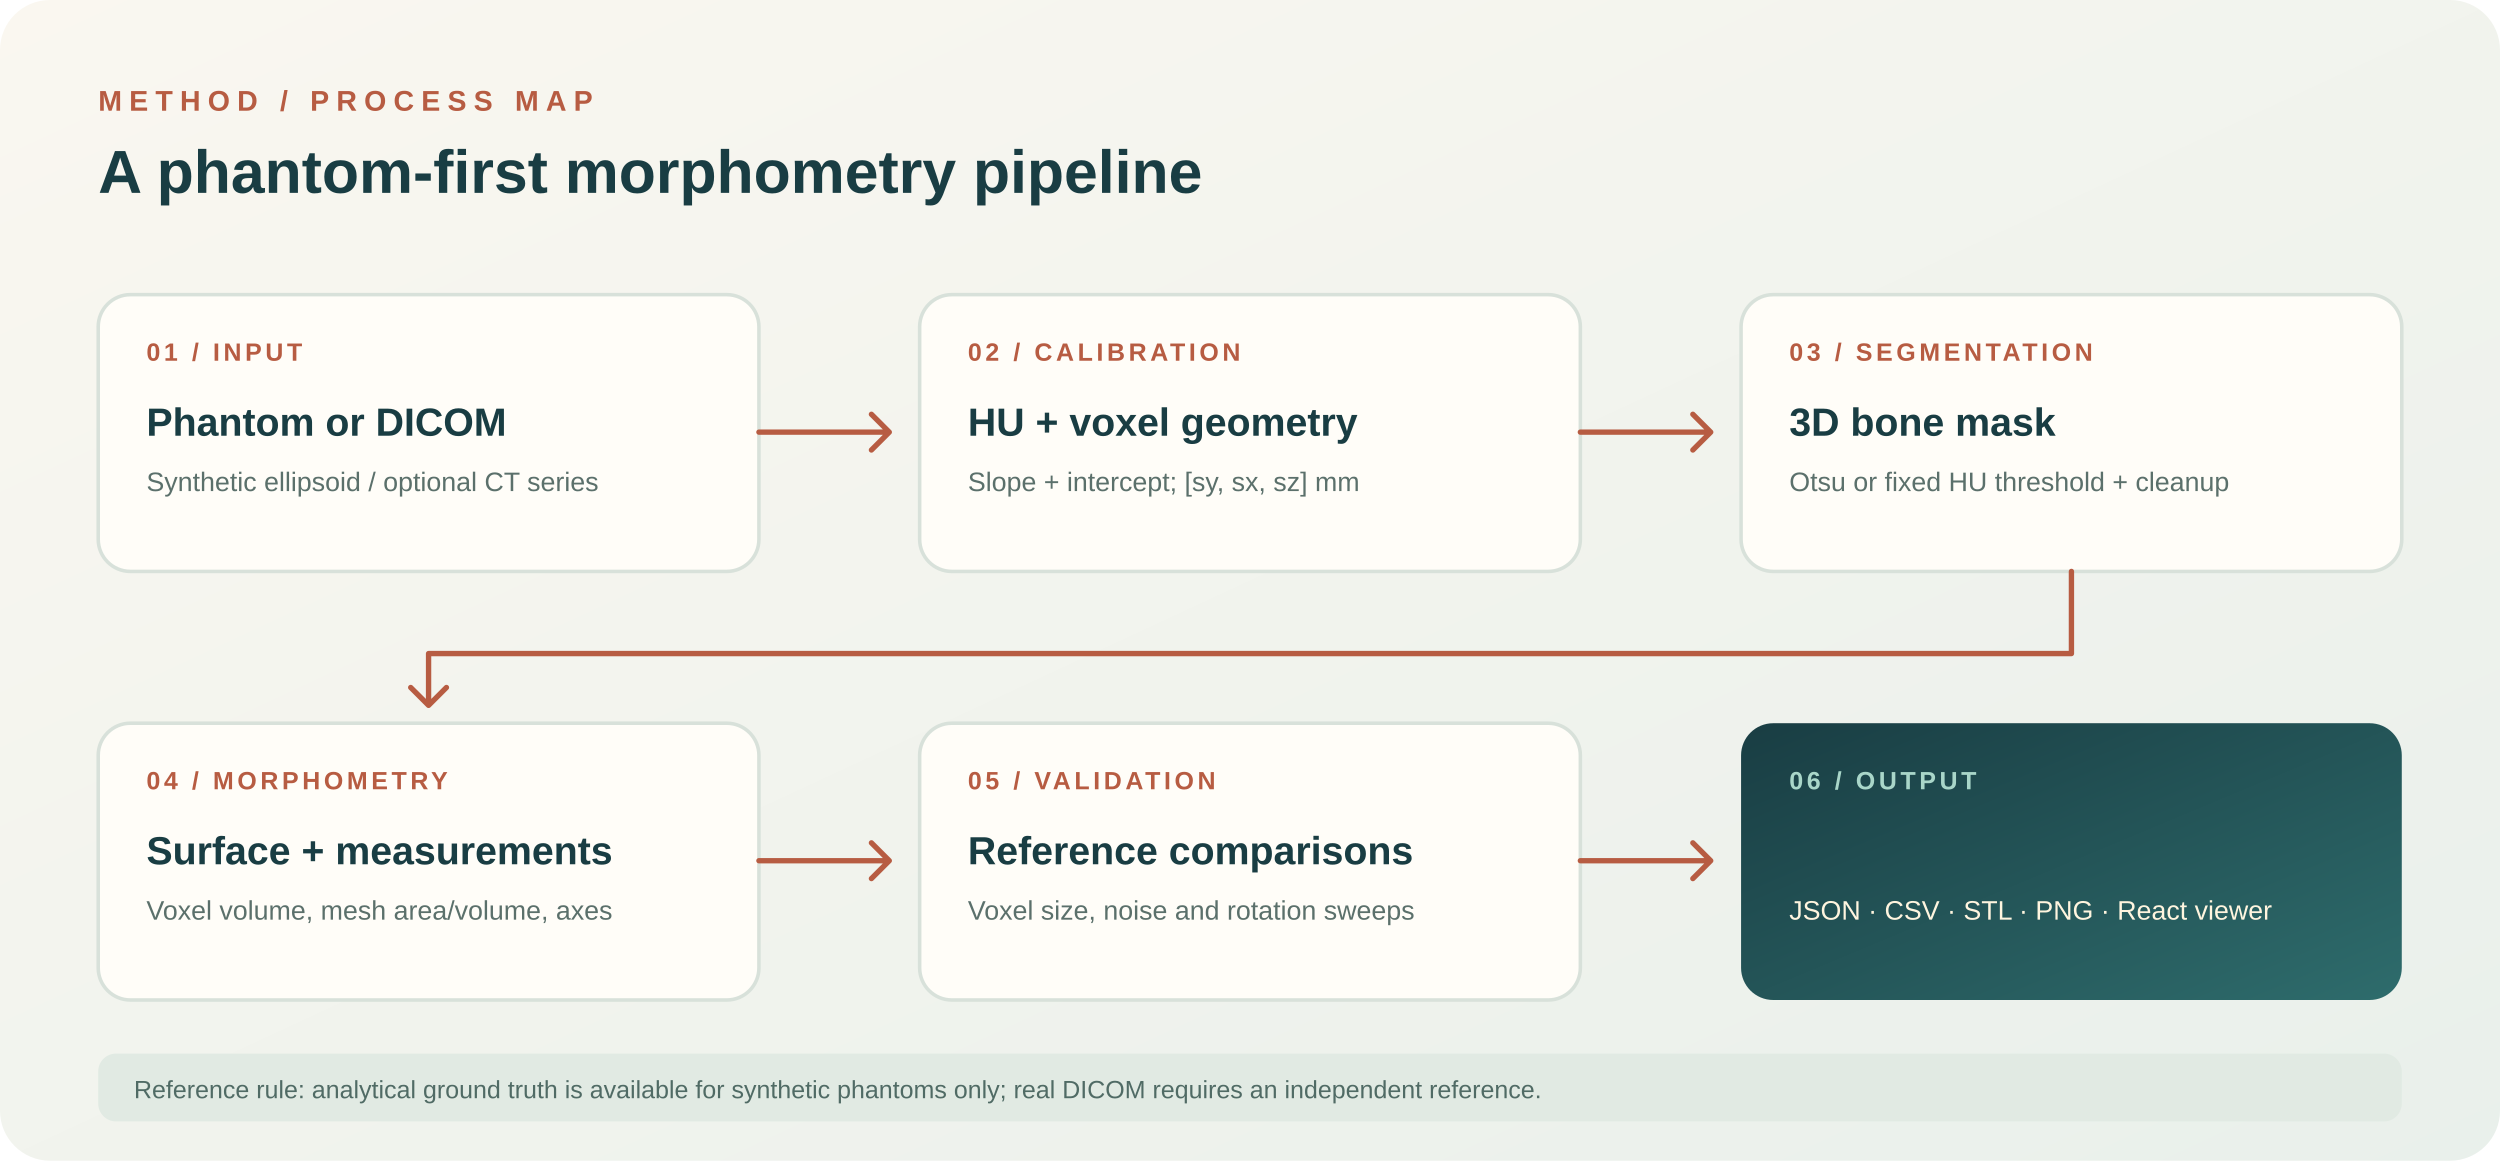
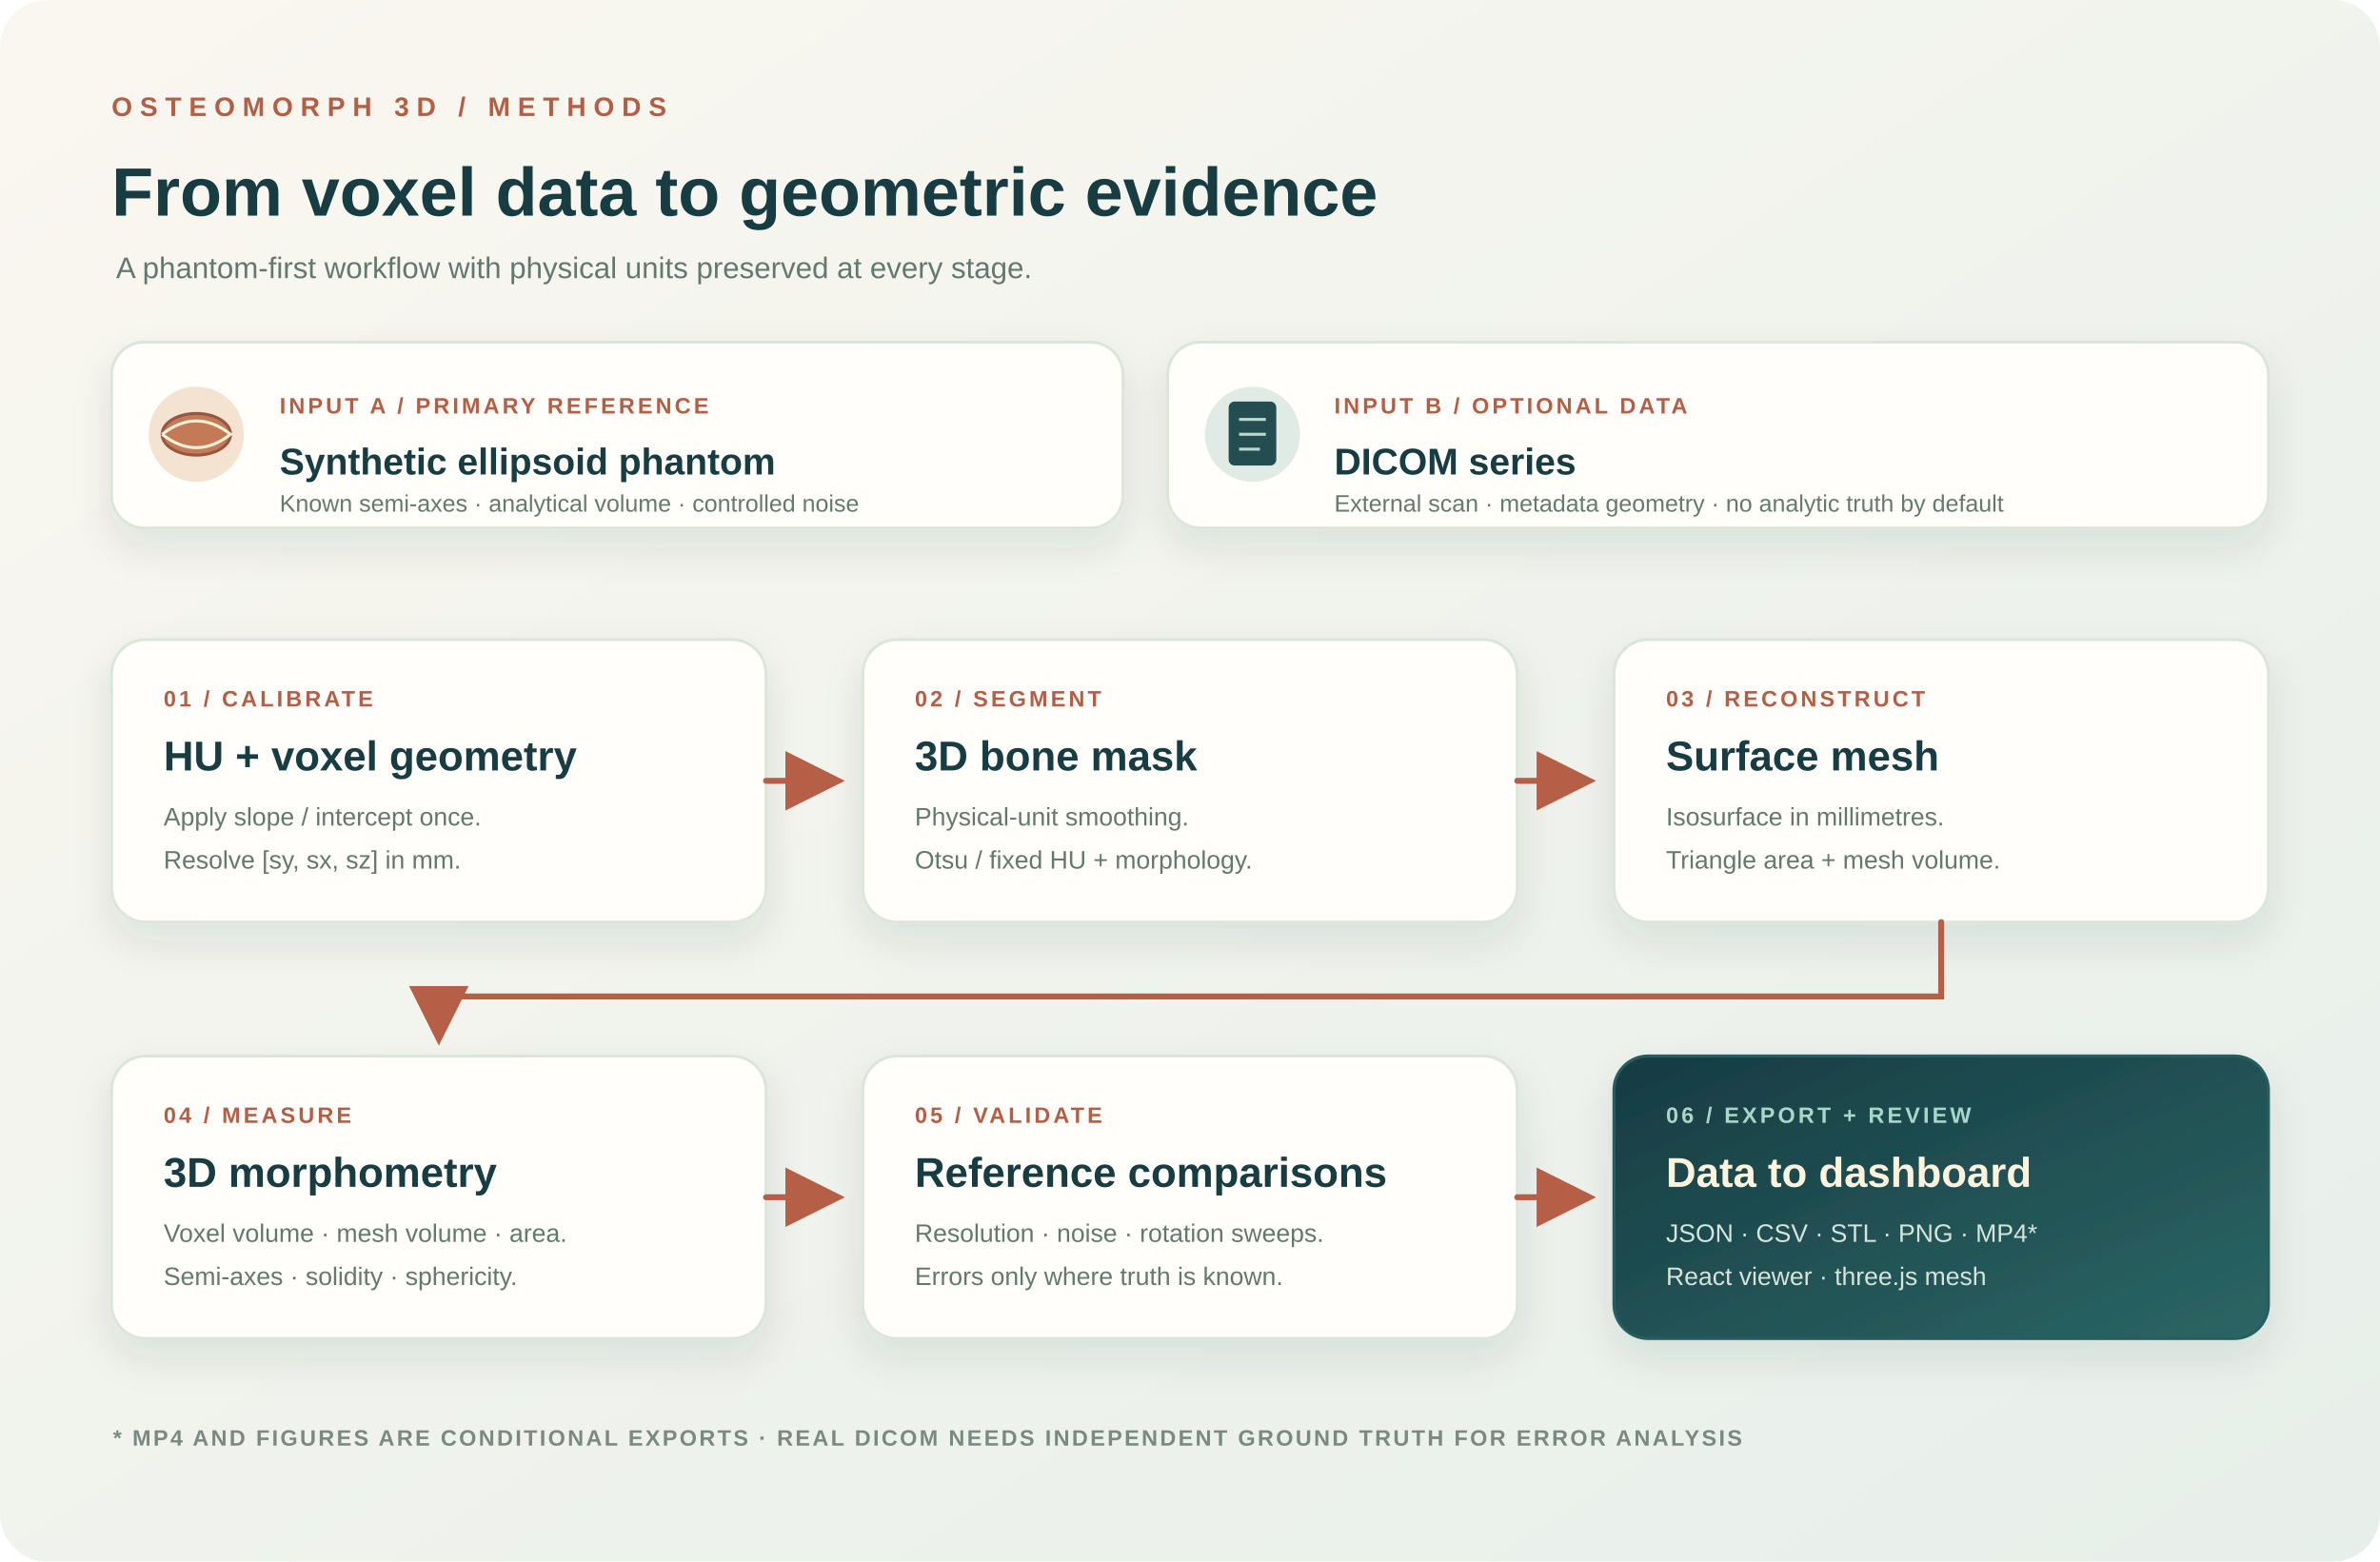
- <svg xmlns="http://www.w3.org/2000/svg" width="1400" height="650" viewBox="0 0 1400 650">
+ <svg xmlns="http://www.w3.org/2000/svg" width="1600" height="1050" viewBox="0 0 1600 1050" role="img" aria-labelledby="t d">
  <defs>
    <linearGradient id="bg" x2="1" y2="1">
      <stop stop-color="#faf7f0" />
-       <stop offset="1" stop-color="#e9f0eb" />
+       <stop offset="1" stop-color="#e7efea" />
    </linearGradient>
-     <linearGradient id="deep" x2="1" y2="1">
-       <stop stop-color="#193d43" />
-       <stop offset="1" stop-color="#2e6c6c" />
+     <linearGradient id="navy" x2="1" y2="1">
+       <stop stop-color="#173b42" />
+       <stop offset="1" stop-color="#2b6664" />
    </linearGradient>
+     <filter id="sh" x="-20%" y="-20%" width="140%" height="150%">
+       <feDropShadow dx="0" dy="12" stdDeviation="13" flood-color="#193d43" flood-opacity=".10" />
+     </filter>
+     <marker id="a" markerWidth="10" markerHeight="10" refX="8" refY="5" orient="auto">
+       <path d="M0 0L10 5L0 10Z" fill="#b65f47" />
+     </marker>
  </defs>
-   <rect width="1400" height="650" rx="28" fill="url(#bg)" />
-   <text x="55" y="62" font-family="Arial" font-size="16" font-weight="bold" letter-spacing="4" fill="#b75c42">METHOD / PROCESS MAP</text>
-   <text x="55" y="108" font-family="Arial" font-size="34" font-weight="bold" fill="#193d43">A phantom-first morphometry pipeline</text>
+   <rect width="1600" height="1050" rx="32" fill="url(#bg)" />
+   <text x="75" y="78" font-family="Arial" font-size="18" font-weight="700" letter-spacing="5" fill="#b45e45">OSTEOMORPH 3D / METHODS</text>
+   <text x="75" y="145" font-family="Arial" font-size="46" font-weight="700" fill="#173c42">From voxel data to geometric evidence</text>
+   <text x="78" y="187" font-family="Arial" font-size="20" fill="#637970">A phantom-first workflow with physical units preserved at every stage.</text>
+   <g filter="url(#sh)">
+     <rect x="75" y="230" width="680" height="125" rx="22" fill="#fffefa" stroke="#dce5dc" stroke-width="2" />
+     <rect x="785" y="230" width="740" height="125" rx="22" fill="#fffefa" stroke="#dce5dc" stroke-width="2" />
+   </g>
+   <circle cx="132" cy="292" r="32" fill="#f4e3d0" />
+   <ellipse cx="132" cy="292" rx="23" ry="14" fill="#c47a56" stroke="#945743" stroke-width="2" />
+   <path d="M109 292Q132 274 155 292Q132 310 109 292" fill="none" stroke="#fff2d8" stroke-width="2" />
  <g font-family="Arial">
-     <g fill="#fffdf8" stroke="#d8e1da" stroke-width="2">
-       <rect x="55" y="165" width="370" height="155" rx="18" />
-       <rect x="515" y="165" width="370" height="155" rx="18" />
-       <rect x="975" y="165" width="370" height="155" rx="18" />
-       <rect x="55" y="405" width="370" height="155" rx="18" />
-       <rect x="515" y="405" width="370" height="155" rx="18" />
+     <text x="188" y="278" font-size="15" font-weight="700" letter-spacing="2" fill="#b45e45">INPUT A / PRIMARY REFERENCE</text>
+     <text x="188" y="319" font-size="25" font-weight="700" fill="#173c42">Synthetic ellipsoid phantom</text>
+     <text x="188" y="344" font-size="16" fill="#647970">Known semi-axes · analytical volume · controlled noise</text>
+   </g>
+   <circle cx="842" cy="292" r="32" fill="#e1ebe5" />
+   <rect x="826" y="270" width="32" height="43" rx="4" fill="#244d51" />
+   <path d="M833 282H851M833 292H851M833 302H847" stroke="#bad8cd" stroke-width="2" />
+   <g font-family="Arial">
+     <text x="897" y="278" font-size="15" font-weight="700" letter-spacing="2" fill="#b45e45">INPUT B / OPTIONAL DATA</text>
+     <text x="897" y="319" font-size="25" font-weight="700" fill="#173c42">DICOM series</text>
+     <text x="897" y="344" font-size="16" fill="#647970">External scan · metadata geometry · no analytic truth by default</text>
+   </g>
+   <g filter="url(#sh)">
+     <rect x="75" y="430" width="440" height="190" rx="23" fill="#fffefa" stroke="#dce5dc" stroke-width="2" />
+     <rect x="580" y="430" width="440" height="190" rx="23" fill="#fffefa" stroke="#dce5dc" stroke-width="2" />
+     <rect x="1085" y="430" width="440" height="190" rx="23" fill="#fffefa" stroke="#dce5dc" stroke-width="2" />
+     <rect x="75" y="710" width="440" height="190" rx="23" fill="#fffefa" stroke="#dce5dc" stroke-width="2" />
+     <rect x="580" y="710" width="440" height="190" rx="23" fill="#fffefa" stroke="#dce5dc" stroke-width="2" />
+     <rect x="1085" y="710" width="440" height="190" rx="23" fill="url(#navy)" stroke="#285d60" stroke-width="2" />
+   </g>
+   <g fill="none" stroke="#b65f47" stroke-width="4" marker-end="url(#a)" stroke-linecap="round">
+     <path d="M515 525H560" />
+     <path d="M1020 525H1065" />
+     <path d="M1305 620V670H295V695" />
+     <path d="M515 805H560" />
+     <path d="M1020 805H1065" />
+   </g>
+   <g font-family="Arial">
+     <g fill="#b45e45" font-size="15" font-weight="700" letter-spacing="2">
+       <text x="110" y="475">01 / CALIBRATE</text>
+       <text x="615" y="475">02 / SEGMENT</text>
+       <text x="1120" y="475">03 / RECONSTRUCT</text>
+       <text x="110" y="755">04 / MEASURE</text>
+       <text x="615" y="755">05 / VALIDATE</text>
+       <text x="1120" y="755" fill="#a9d6c9">06 / EXPORT + REVIEW</text>
    </g>
-     <rect x="975" y="405" width="370" height="155" rx="18" fill="url(#deep)" />
-     <g fill="#b75c42" font-size="14" font-weight="bold" letter-spacing="2">
-       <text x="82" y="202">01 / INPUT</text>
-       <text x="542" y="202">02 / CALIBRATION</text>
-       <text x="1002" y="202">03 / SEGMENTATION</text>
-       <text x="82" y="442">04 / MORPHOMETRY</text>
-       <text x="542" y="442">05 / VALIDATION</text>
-       <text x="1002" y="442" fill="#a9d6c9">06 / OUTPUT</text>
+     <g fill="#173c42" font-size="28" font-weight="700">
+       <text x="110" y="518">HU + voxel geometry</text>
+       <text x="615" y="518">3D bone mask</text>
+       <text x="1120" y="518">Surface mesh</text>
+       <text x="110" y="798">3D morphometry</text>
+       <text x="615" y="798">Reference comparisons</text>
+       <text x="1120" y="798" fill="#fff3dd">Data to dashboard</text>
    </g>
-     <g fill="#193d43" font-size="22" font-weight="bold">
-       <text x="82" y="244">Phantom or DICOM</text>
-       <text x="542" y="244">HU + voxel geometry</text>
-       <text x="1002" y="244">3D bone mask</text>
-       <text x="82" y="484">Surface + measurements</text>
-       <text x="542" y="484">Reference comparisons</text>
+     <g fill="#637970" font-size="17">
+       <text x="110" y="555">Apply slope / intercept once.</text>
+       <text x="110" y="584">Resolve [sy, sx, sz] in mm.</text>
+       <text x="615" y="555">Physical-unit smoothing.</text>
+       <text x="615" y="584">Otsu / fixed HU + morphology.</text>
+       <text x="1120" y="555">Isosurface in millimetres.</text>
+       <text x="1120" y="584">Triangle area + mesh volume.</text>
+       <text x="110" y="835">Voxel volume · mesh volume · area.</text>
+       <text x="110" y="864">Semi-axes · solidity · sphericity.</text>
+       <text x="615" y="835">Resolution · noise · rotation sweeps.</text>
+       <text x="615" y="864">Errors only where truth is known.</text>
    </g>
-     <g fill="#5b706b" font-size="15">
-       <text x="82" y="275">Synthetic ellipsoid / optional CT series</text>
-       <text x="542" y="275">Slope + intercept; [sy, sx, sz] mm</text>
-       <text x="1002" y="275">Otsu or fixed HU threshold + cleanup</text>
-       <text x="82" y="515">Voxel volume, mesh area/volume, axes</text>
-       <text x="542" y="515">Voxel size, noise and rotation sweeps</text>
-     </g>
-     <g fill="#fff5df" font-size="15">
-       <text x="1002" y="515">JSON · CSV · STL · PNG · React viewer</text>
+     <g fill="#d5e4dc" font-size="17">
+       <text x="1120" y="835">JSON · CSV · STL · PNG · MP4*</text>
+       <text x="1120" y="864">React viewer · three.js mesh</text>
    </g>
  </g>
-   <g fill="none" stroke="#b75c42" stroke-width="3" stroke-linecap="round" stroke-linejoin="round">
-     <path d="M425 242 H498 M488 232 L498 242 L488 252" />
-     <path d="M885 242 H958 M948 232 L958 242 L948 252" />
-     <path d="M1160 320 V366 H240 V395 M230 385 L240 395 L250 385" />
-     <path d="M425 482 H498 M488 472 L498 482 L488 492" />
-     <path d="M885 482 H958 M948 472 L958 482 L948 492" />
-   </g>
-   <rect x="55" y="590" width="1290" height="38" rx="10" fill="#e1eae3" />
-   <text x="75" y="615" font-family="Arial" font-size="14" fill="#506b65">Reference rule: analytical ground truth is available for synthetic phantoms only; real DICOM requires an independent reference.</text>
+   <text x="76" y="972" font-family="Arial" font-size="15" font-weight="700" letter-spacing="1.5" fill="#7b8982">* MP4 AND FIGURES ARE CONDITIONAL EXPORTS · REAL DICOM NEEDS INDEPENDENT GROUND TRUTH FOR ERROR ANALYSIS</text>
</svg>
